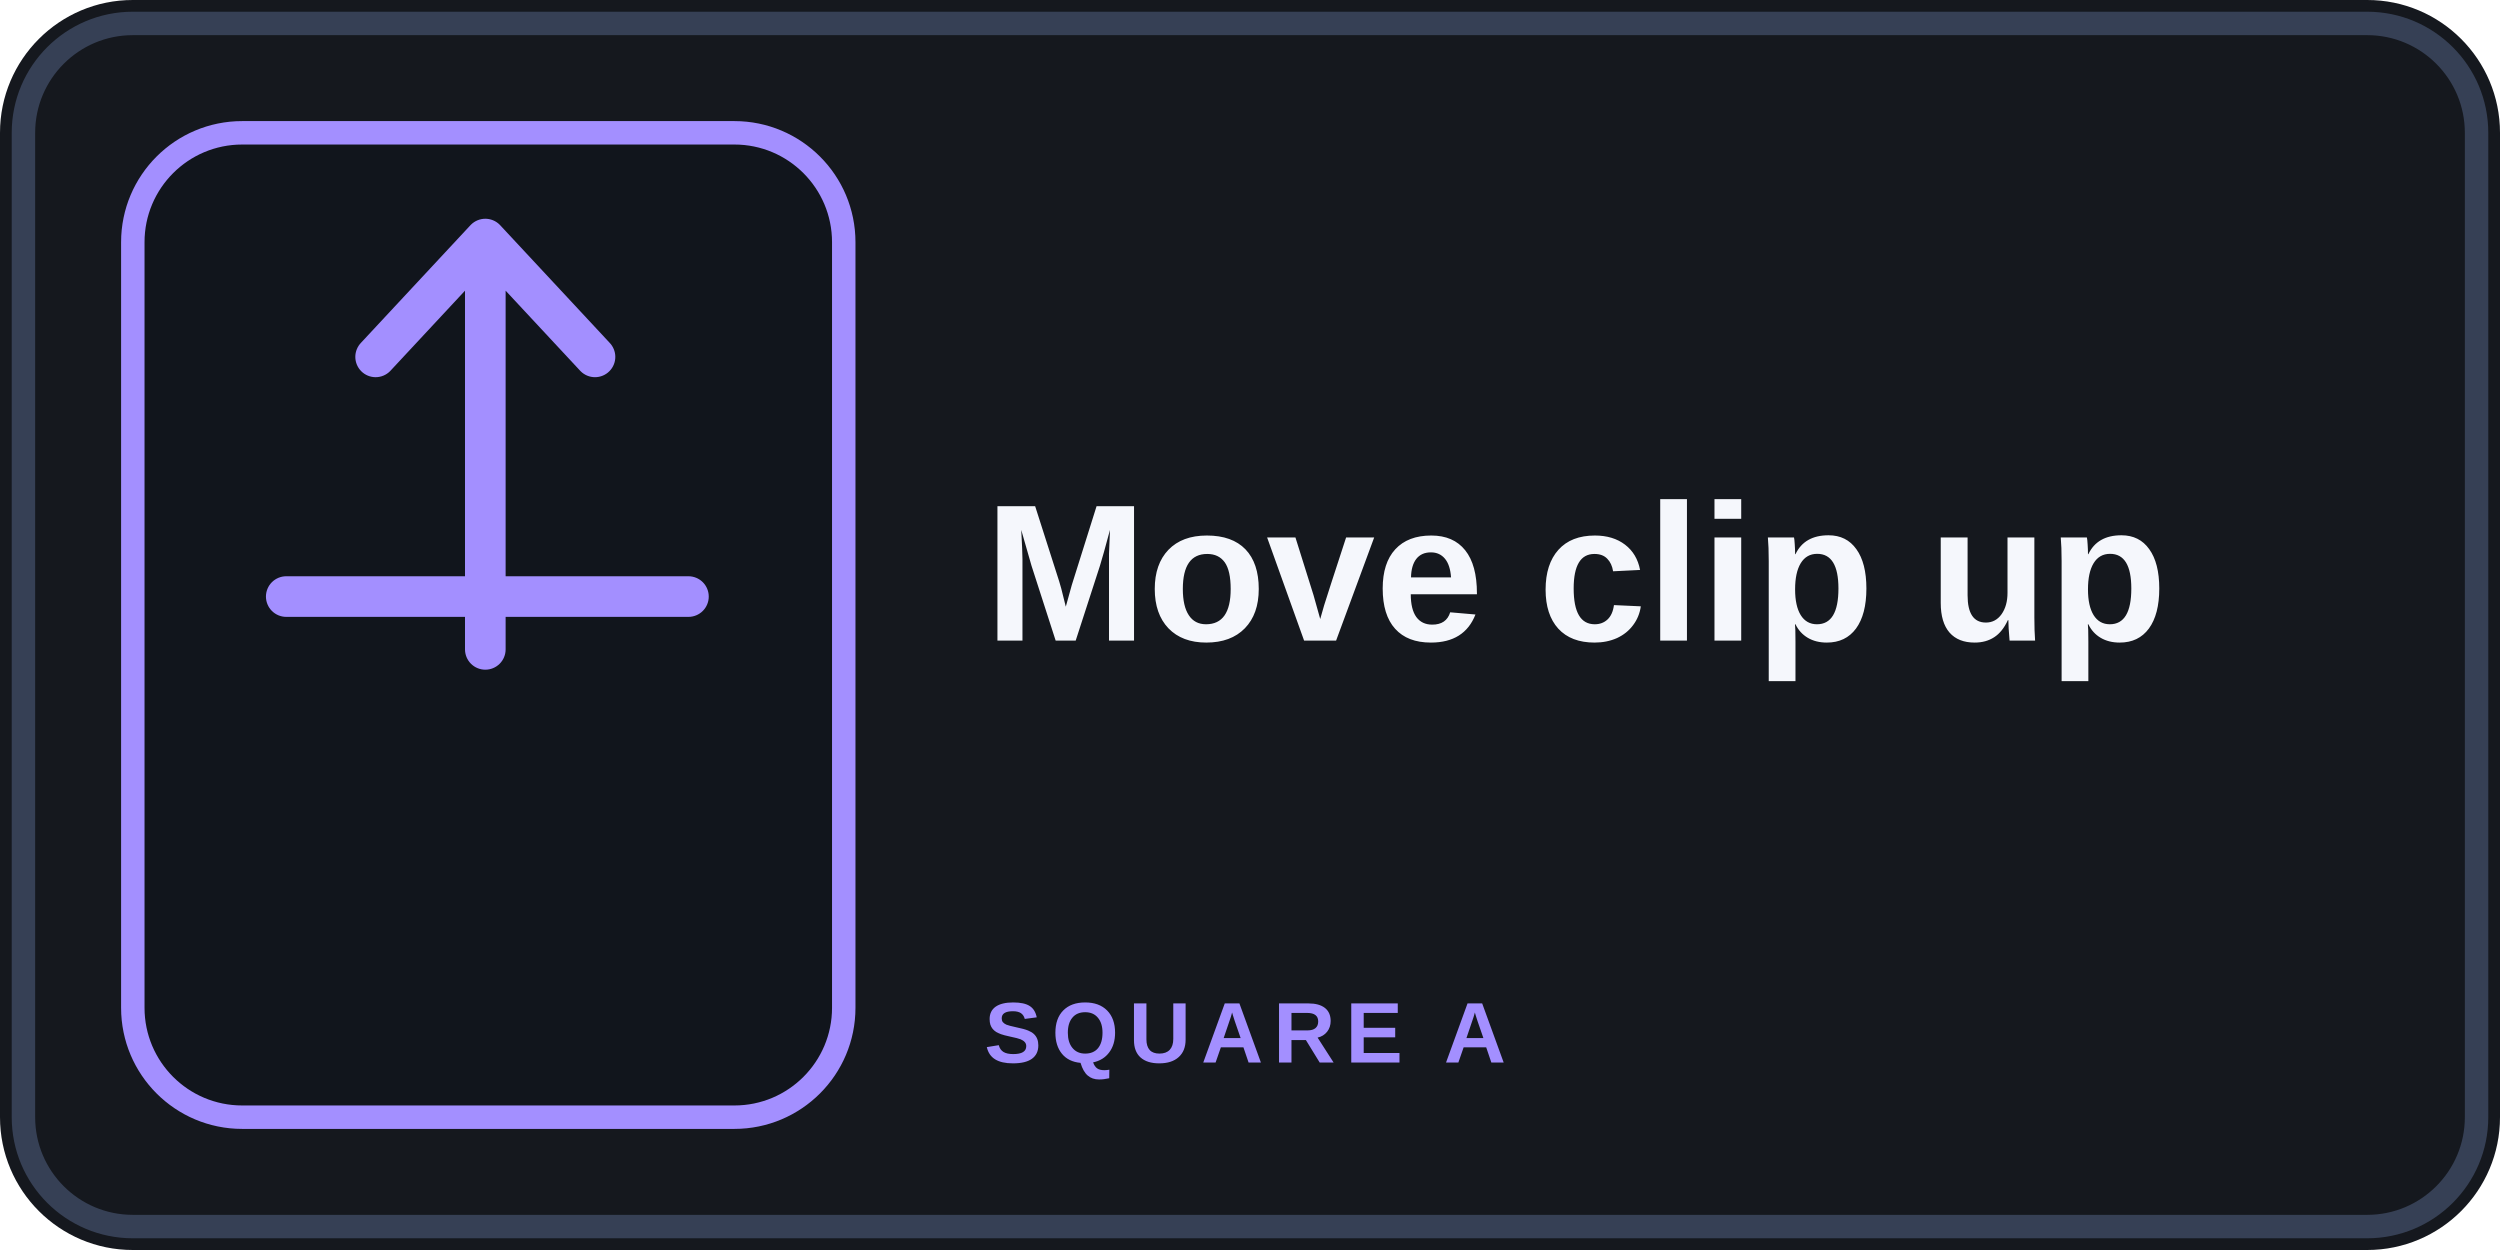
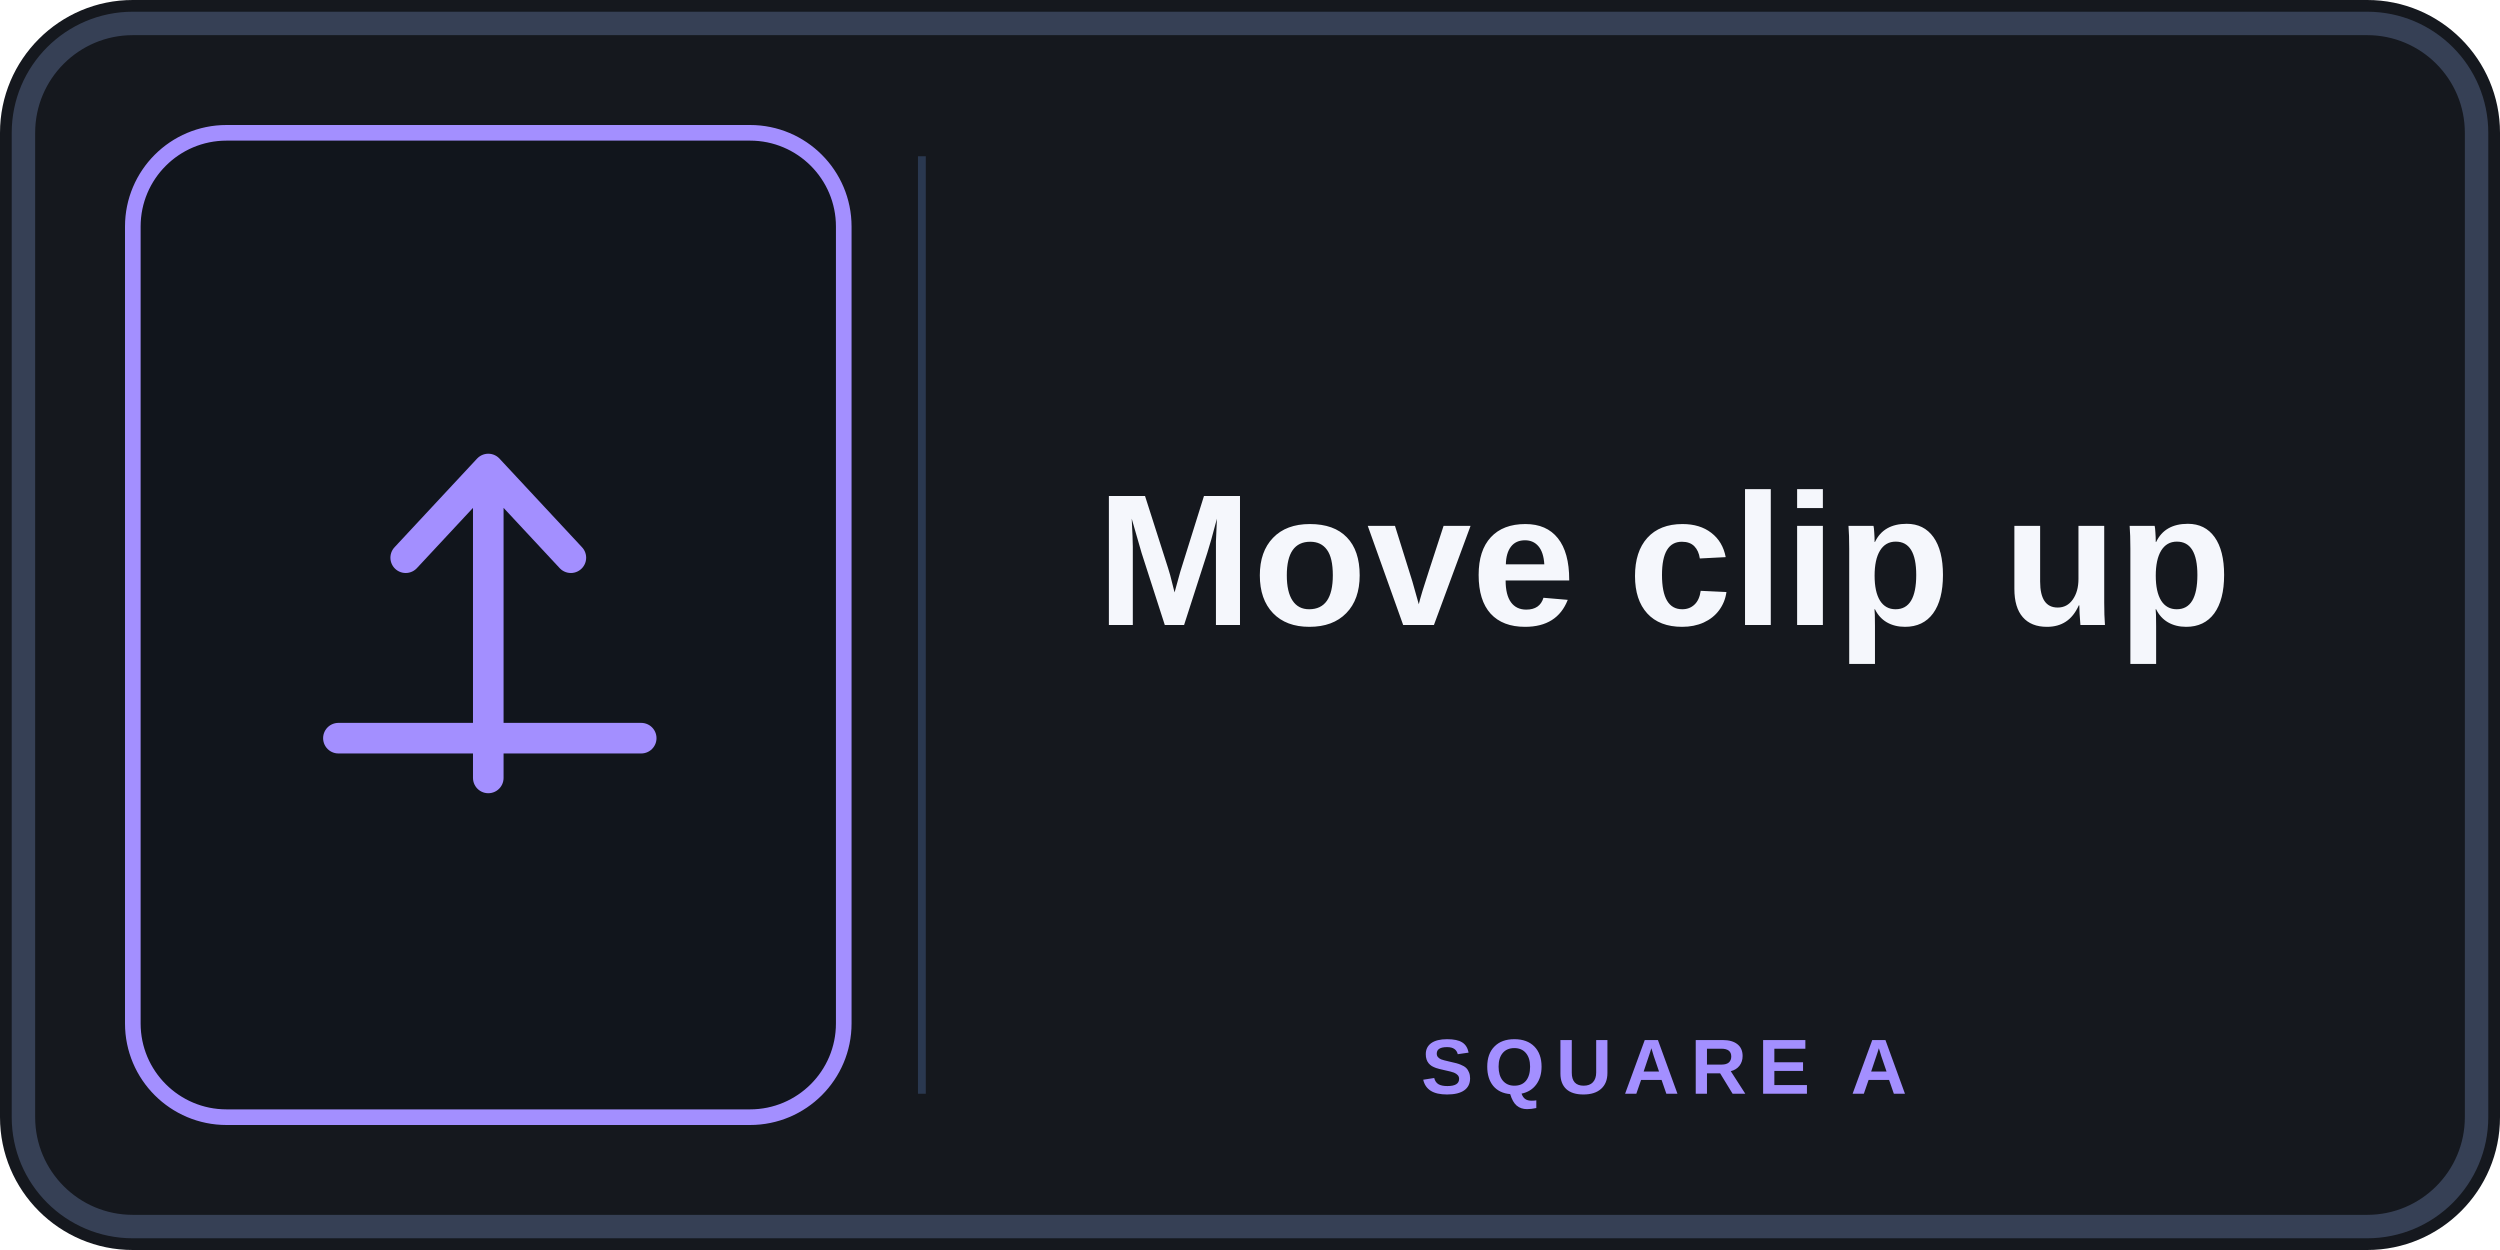
<svg xmlns="http://www.w3.org/2000/svg" width="320" height="160" viewBox="0 0 320 160">
  <rect width="320" height="160" rx="17" fill="#15181E" />
  <rect x="3" y="3" width="314" height="154" rx="14" fill="none" stroke="#364055" stroke-width="3" />
-   <rect x="17" y="17" width="91" height="126" rx="14" fill="#11151C" stroke="#A38FFF" stroke-width="3" />
-   <g transform="translate(7 2) scale(.52)">
+   <rect x="17" y="17" width="91" height="126" rx="12" fill="#11151C" stroke="#A38FFF" stroke-width="2" />
+   <svg x="21" y="21" width="83" height="118" viewBox="0 0 212 212" preserveAspectRatio="xMidYMid meet">
    <path d="M106 156V55m-27 29 27-29 27 29M57 143h99" stroke="#A38FFF" stroke-width="10" stroke-linecap="round" stroke-linejoin="round" fill="none" />
-   </g>
-   <text x="126" y="82" fill="#F5F7FC" font-family="Arial, Helvetica, sans-serif" font-size="25" font-weight="700">Move clip up</text>
-   <text x="126" y="136" fill="#A38FFF" font-family="Arial, Helvetica, sans-serif" font-size="11" font-weight="700" letter-spacing="1.3">SQUARE A</text>
+   </svg>
+   <line x1="118" y1="20" x2="118" y2="140" stroke="#2A3850" stroke-width="1" />
+   <text x="213" y="80" text-anchor="middle" fill="#F5F7FC" font-family="Arial,Helvetica,sans-serif" font-size="24" font-weight="700" textLength="173" lengthAdjust="spacingAndGlyphs">Move clip up</text>
+   <text x="213" y="140" text-anchor="middle" fill="#A38FFF" font-family="Arial,Helvetica,sans-serif" font-size="10" font-weight="700" letter-spacing="1.4">SQUARE A</text>
</svg>
